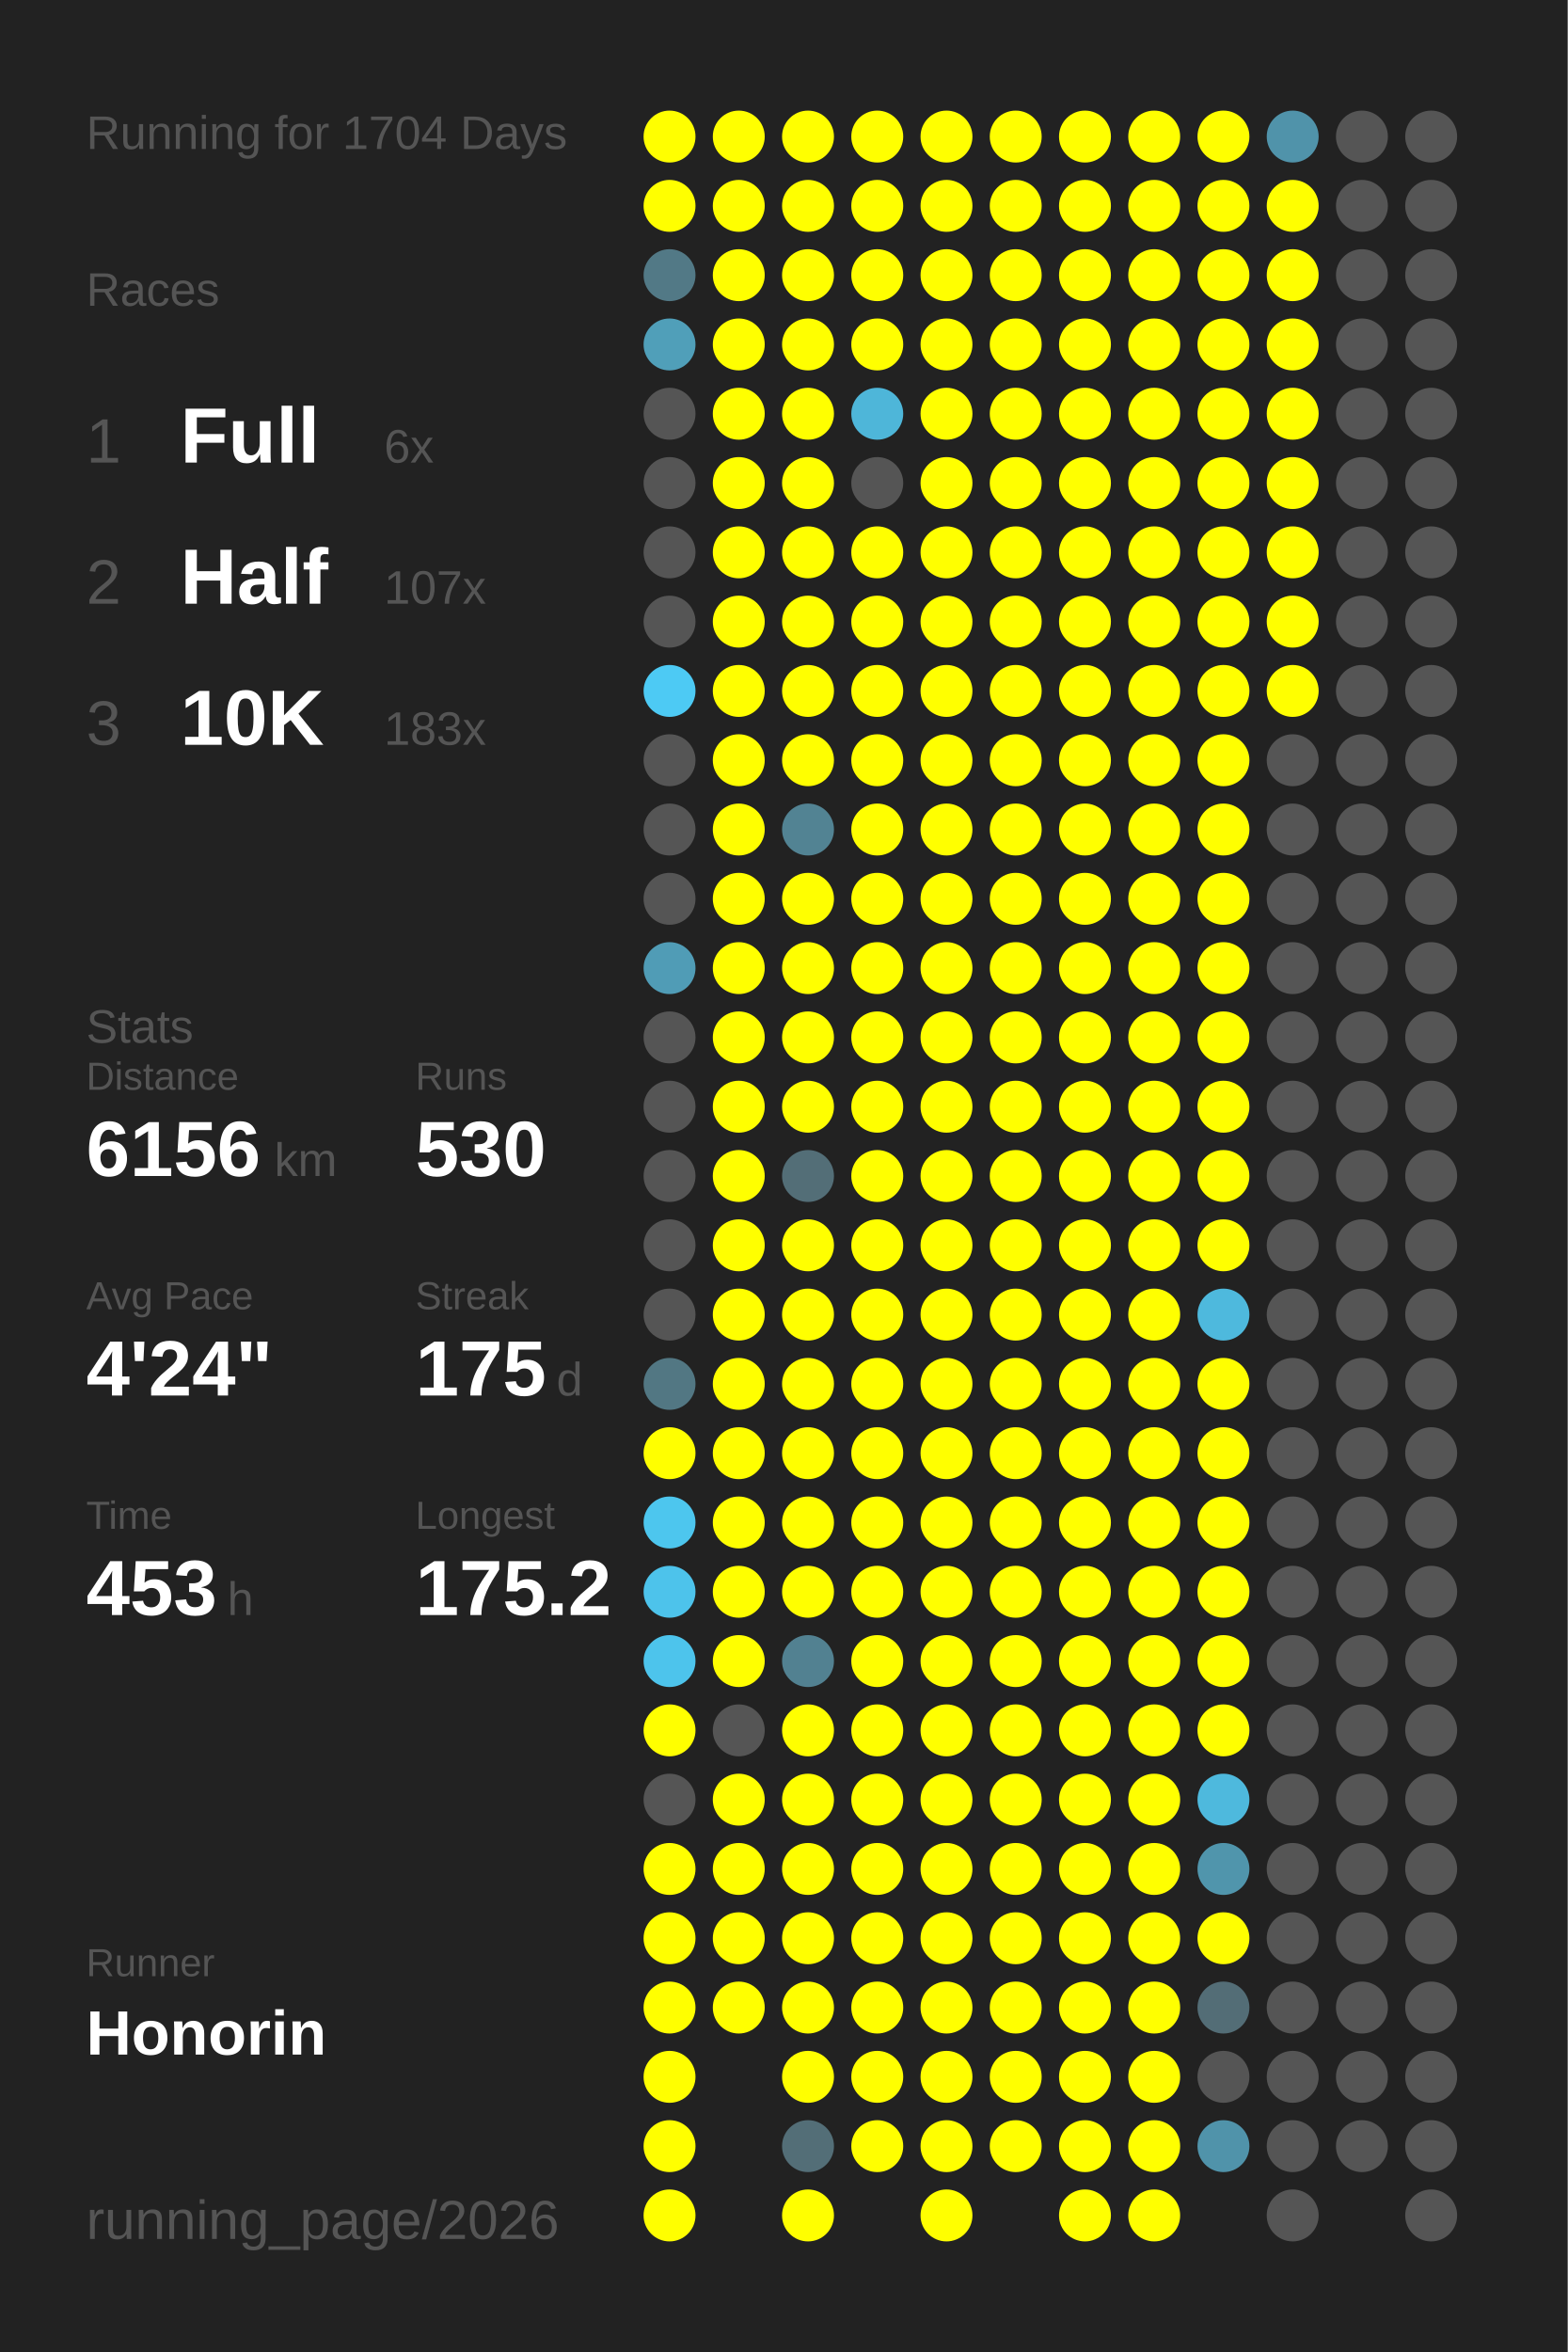
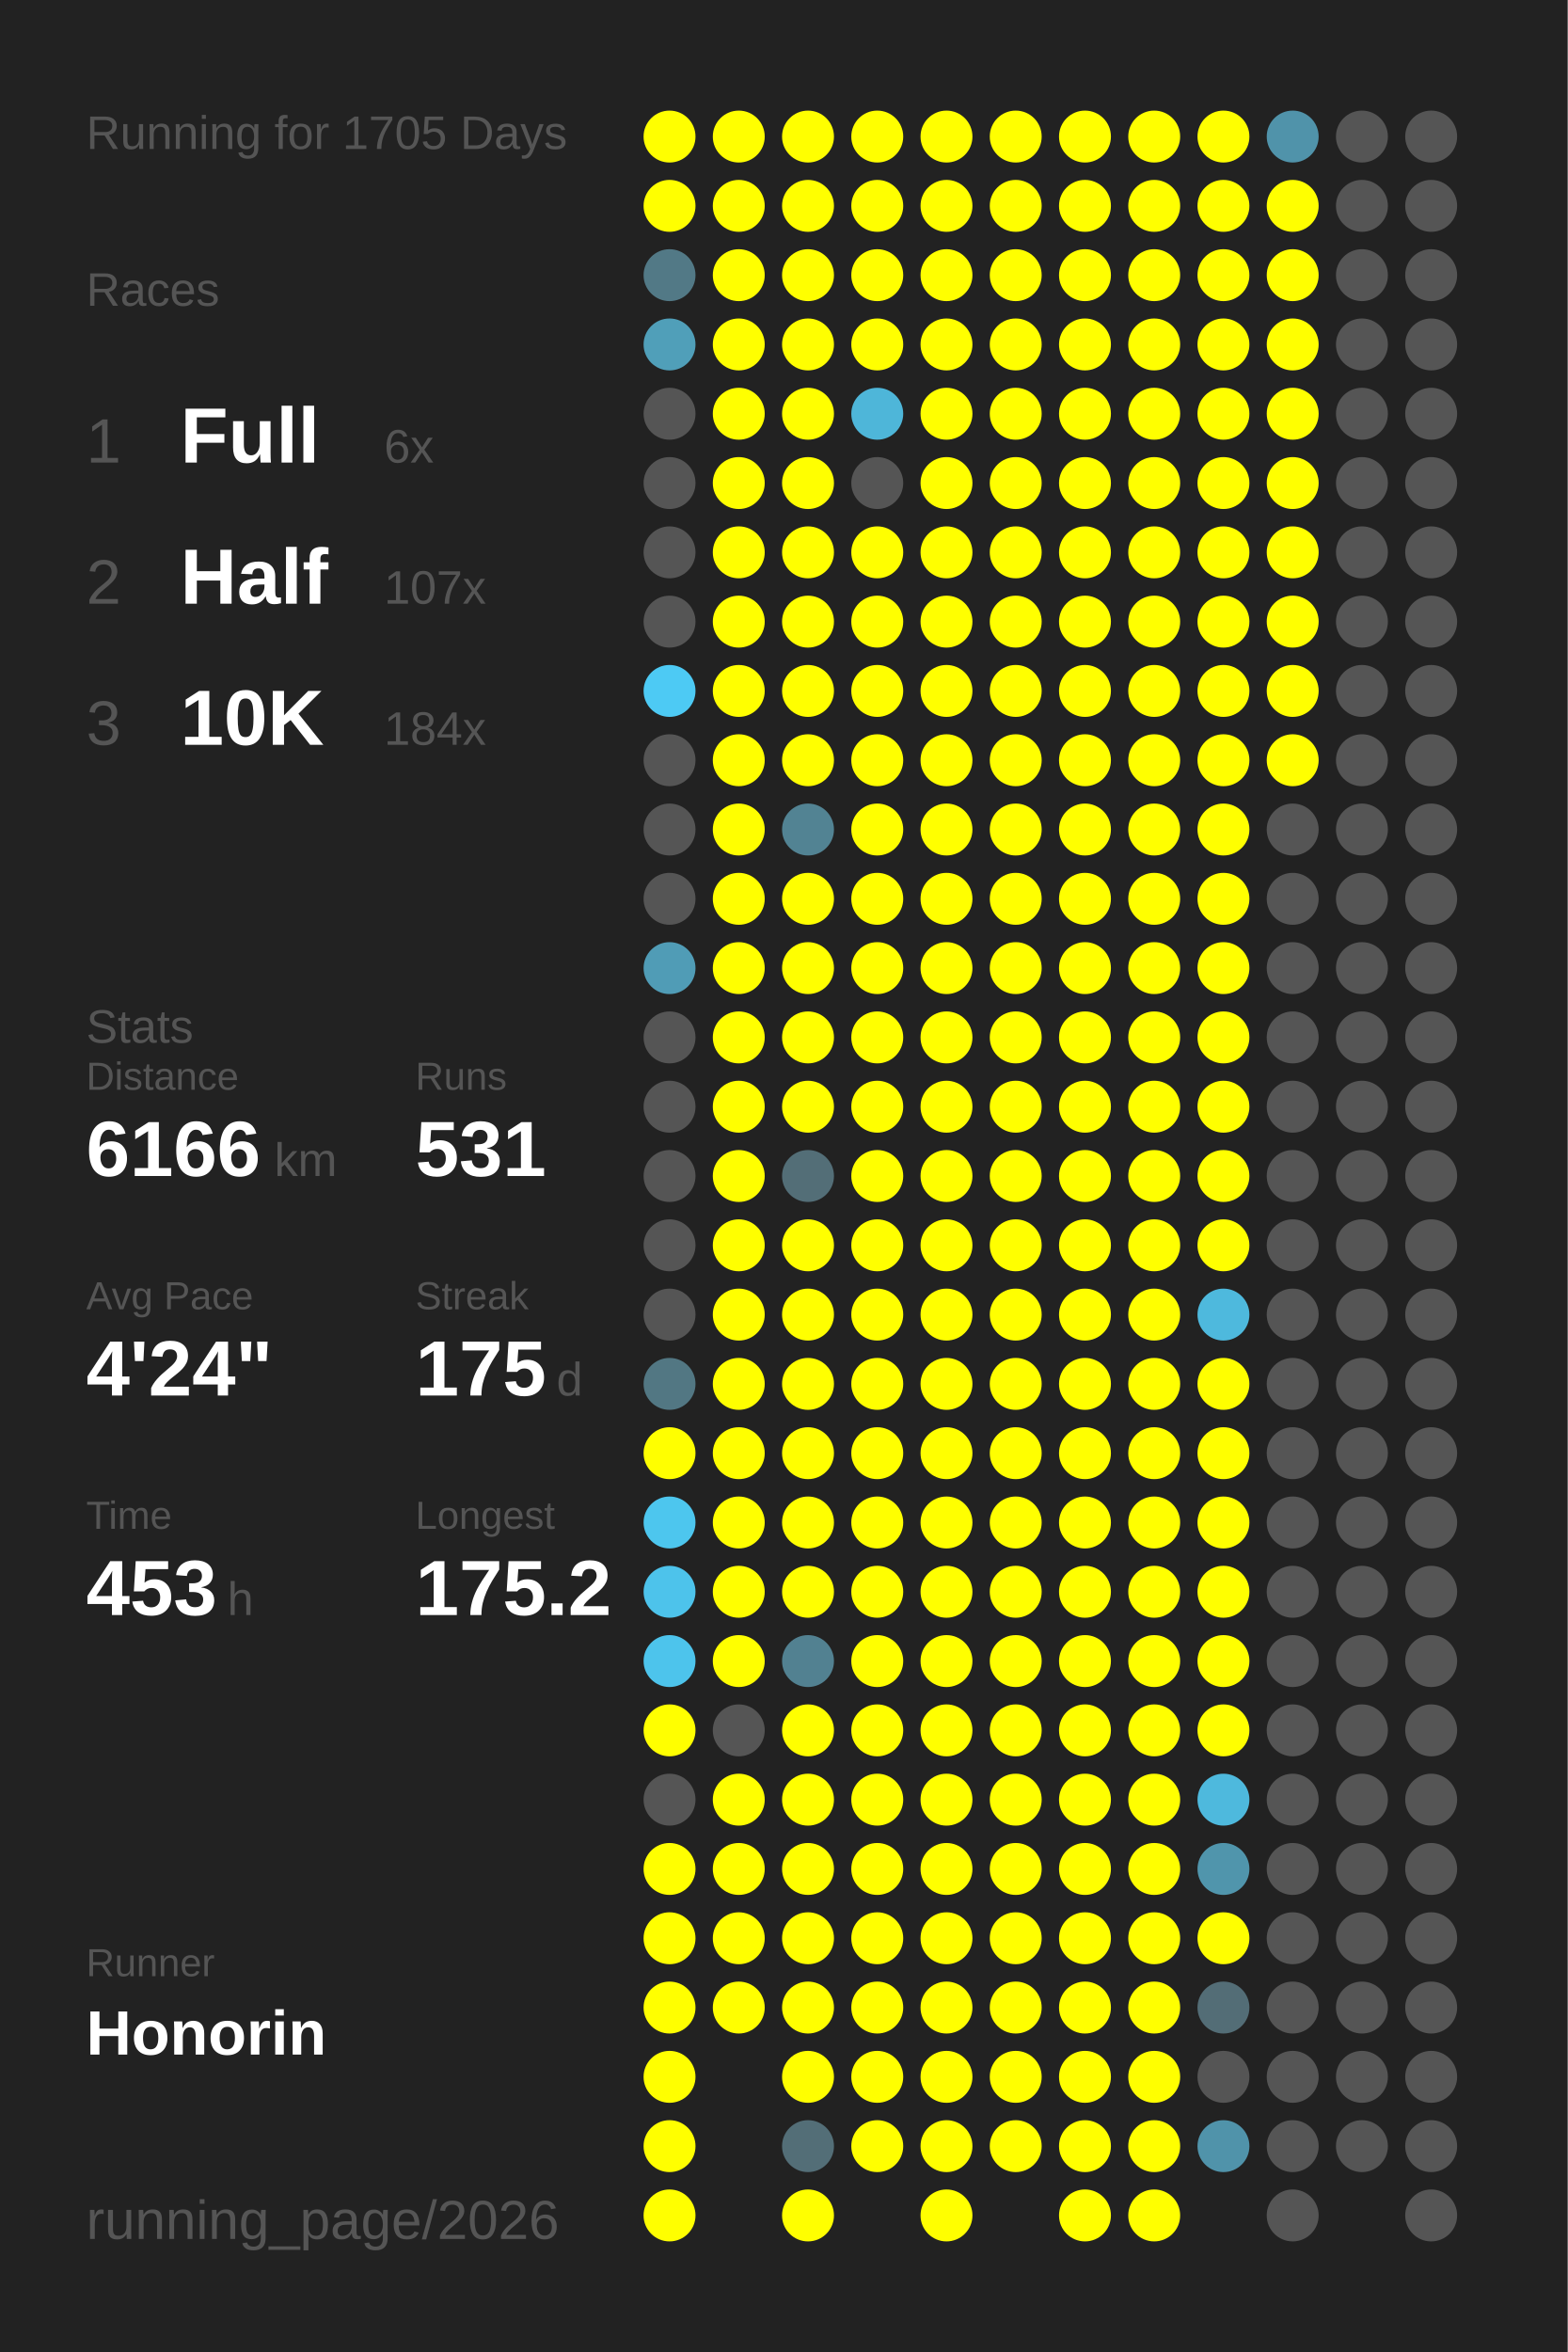
<svg xmlns="http://www.w3.org/2000/svg" baseProfile="full" height="300mm" version="1.1" viewBox="0,0,200,300" width="200mm">
  <defs />
  <rect fill="#222222" height="300" width="200" x="0" y="0" />
-   <text fill="#555555" style="font-size:6px; font-family:Arial;" x="11" y="19">Running for 1704 Days</text>
+   <text fill="#555555" style="font-size:6px; font-family:Arial;" x="11" y="19">Running for 1705 Days</text>
  <text fill="#555555" style="font-size:6px; font-family:Arial;" x="11" y="39">Races</text>
  <text fill="#555555" style="font-size:8px; font-family:Arial;" x="11" y="59">1</text>
  <text fill="#FFFFFF" style="font-size:10px; font-family:Arial; font-weight:bold;" x="23" y="59">Full</text>
  <text fill="#555555" style="font-size:6px; font-family:Arial;" x="49" y="59">6x</text>
  <text fill="#555555" style="font-size:8px; font-family:Arial;" x="11" y="77">2</text>
  <text fill="#FFFFFF" style="font-size:10px; font-family:Arial; font-weight:bold;" x="23" y="77">Half</text>
  <text fill="#555555" style="font-size:6px; font-family:Arial;" x="49" y="77">107x</text>
  <text fill="#555555" style="font-size:8px; font-family:Arial;" x="11" y="95">3</text>
  <text fill="#FFFFFF" style="font-size:10px; font-family:Arial; font-weight:bold;" x="23" y="95">10K</text>
-   <text fill="#555555" style="font-size:6px; font-family:Arial;" x="49" y="95">183x</text>
+   <text fill="#555555" style="font-size:6px; font-family:Arial;" x="49" y="95">184x</text>
  <text fill="#555555" style="font-size:6px; font-family:Arial;" x="11" y="133">Stats</text>
  <text fill="#555555" style="font-size:5px; font-family:Arial;" x="11" y="139">Distance</text>
-   <text fill="#FFFFFF" style="font-size:10px; font-family:Arial; font-weight:bold;" x="11" y="150">6156</text>
+   <text fill="#FFFFFF" style="font-size:10px; font-family:Arial; font-weight:bold;" x="11" y="150">6166</text>
  <text fill="#555555" style="font-size:6px; font-family:Arial;" x="35" y="150">km</text>
  <text fill="#555555" style="font-size:5px; font-family:Arial;" x="53" y="139">Runs</text>
-   <text fill="#FFFFFF" style="font-size:10px; font-family:Arial; font-weight:bold;" x="53" y="150">530</text>
+   <text fill="#FFFFFF" style="font-size:10px; font-family:Arial; font-weight:bold;" x="53" y="150">531</text>
  <text fill="#555555" style="font-size:5px; font-family:Arial;" x="11" y="167">Avg Pace</text>
  <text fill="#FFFFFF" style="font-size:10px; font-family:Arial; font-weight:bold;" x="11" y="178">4'24"</text>
  <text fill="#555555" style="font-size:5px; font-family:Arial;" x="53" y="167">Streak</text>
  <text fill="#FFFFFF" style="font-size:10px; font-family:Arial; font-weight:bold;" x="53" y="178">175</text>
  <text fill="#555555" style="font-size:6px; font-family:Arial;" x="71" y="178">d</text>
  <text fill="#555555" style="font-size:5px; font-family:Arial;" x="11" y="195">Time</text>
  <text fill="#FFFFFF" style="font-size:10px; font-family:Arial; font-weight:bold;" x="11" y="206">453</text>
  <text fill="#555555" style="font-size:6px; font-family:Arial;" x="29" y="206">h</text>
  <text fill="#555555" style="font-size:5px; font-family:Arial;" x="53" y="195">Longest</text>
  <text fill="#FFFFFF" style="font-size:10px; font-family:Arial; font-weight:bold;" x="53" y="206">175.2</text>
  <text fill="#555555" style="font-size:5px; font-family:Arial;" x="11" y="252.065">Runner</text>
  <text fill="#FFFFFF" style="font-size:8px; font-family:Arial; font-weight:bold;" x="11" y="262.065">Honorin</text>
  <text fill="#555555" style="font-size:7px; font-family:Arial;" x="11" y="285.581">running_page/2026</text>
  <circle cx="85.417" cy="17.419" fill="#FFFF00" r="3.312" />
  <circle cx="85.417" cy="26.258" fill="#FFFF00" r="3.312" />
  <circle cx="85.417" cy="35.097" fill="#527986" r="3.312" />
  <circle cx="85.417" cy="43.935" fill="#509fb9" r="3.312" />
  <circle cx="85.417" cy="52.774" fill="#555555" r="3.312" />
  <circle cx="85.417" cy="61.613" fill="#555555" r="3.312" />
  <circle cx="85.417" cy="70.452" fill="#555555" r="3.312" />
  <circle cx="85.417" cy="79.29" fill="#555555" r="3.312" />
  <circle cx="85.417" cy="88.129" fill="#4dcaf4" r="3.312" />
  <circle cx="85.417" cy="96.968" fill="#555555" r="3.312" />
  <circle cx="85.417" cy="105.806" fill="#555555" r="3.312" />
  <circle cx="85.417" cy="114.645" fill="#555555" r="3.312" />
  <circle cx="85.417" cy="123.484" fill="#509cb6" r="3.312" />
  <circle cx="85.417" cy="132.323" fill="#555555" r="3.312" />
  <circle cx="85.417" cy="141.161" fill="#555555" r="3.312" />
  <circle cx="85.417" cy="150" fill="#555555" r="3.312" />
  <circle cx="85.417" cy="158.839" fill="#555555" r="3.312" />
  <circle cx="85.417" cy="167.677" fill="#555555" r="3.312" />
  <circle cx="85.417" cy="176.516" fill="#527783" r="3.312" />
  <circle cx="85.417" cy="185.355" fill="#FFFF00" r="3.312" />
  <circle cx="85.417" cy="194.194" fill="#4dc6ee" r="3.312" />
  <circle cx="85.417" cy="203.032" fill="#4dc3eb" r="3.312" />
  <circle cx="85.417" cy="211.871" fill="#4dc4ec" r="3.312" />
  <circle cx="85.417" cy="220.71" fill="#FFFF00" r="3.312" />
  <circle cx="85.417" cy="229.548" fill="#555555" r="3.312" />
  <circle cx="85.417" cy="238.387" fill="#FFFF00" r="3.312" />
  <circle cx="85.417" cy="247.226" fill="#FFFF00" r="3.312" />
  <circle cx="85.417" cy="256.065" fill="#FFFF00" r="3.312" />
  <circle cx="85.417" cy="264.903" fill="#FFFF00" r="3.312" />
  <circle cx="85.417" cy="273.742" fill="#FFFF00" r="3.312" />
  <circle cx="85.417" cy="282.581" fill="#FFFF00" r="3.312" />
  <circle cx="94.25" cy="17.419" fill="#FFFF00" r="3.312" />
  <circle cx="94.25" cy="26.258" fill="#FFFF00" r="3.312" />
  <circle cx="94.25" cy="35.097" fill="#FFFF00" r="3.312" />
  <circle cx="94.25" cy="43.935" fill="#FFFF00" r="3.312" />
  <circle cx="94.25" cy="52.774" fill="#FFFF00" r="3.312" />
  <circle cx="94.25" cy="61.613" fill="#FFFF00" r="3.312" />
  <circle cx="94.25" cy="70.452" fill="#FFFF00" r="3.312" />
  <circle cx="94.25" cy="79.29" fill="#FFFF00" r="3.312" />
  <circle cx="94.25" cy="88.129" fill="#FFFF00" r="3.312" />
  <circle cx="94.25" cy="96.968" fill="#FFFF00" r="3.312" />
  <circle cx="94.25" cy="105.806" fill="#FFFF00" r="3.312" />
  <circle cx="94.25" cy="114.645" fill="#FFFF00" r="3.312" />
  <circle cx="94.25" cy="123.484" fill="#FFFF00" r="3.312" />
  <circle cx="94.25" cy="132.323" fill="#FFFF00" r="3.312" />
  <circle cx="94.25" cy="141.161" fill="#FFFF00" r="3.312" />
  <circle cx="94.25" cy="150" fill="#FFFF00" r="3.312" />
  <circle cx="94.25" cy="158.839" fill="#FFFF00" r="3.312" />
  <circle cx="94.25" cy="167.677" fill="#FFFF00" r="3.312" />
  <circle cx="94.25" cy="176.516" fill="#FFFF00" r="3.312" />
  <circle cx="94.25" cy="185.355" fill="#FFFF00" r="3.312" />
  <circle cx="94.25" cy="194.194" fill="#FFFF00" r="3.312" />
  <circle cx="94.25" cy="203.032" fill="#FFFF00" r="3.312" />
  <circle cx="94.25" cy="211.871" fill="#FFFF00" r="3.312" />
  <circle cx="94.25" cy="220.71" fill="#555555" r="3.312" />
  <circle cx="94.25" cy="229.548" fill="#FFFF00" r="3.312" />
  <circle cx="94.25" cy="238.387" fill="#FFFF00" r="3.312" />
  <circle cx="94.25" cy="247.226" fill="#FFFF00" r="3.312" />
  <circle cx="94.25" cy="256.065" fill="#FFFF00" r="3.312" />
  <circle cx="103.083" cy="17.419" fill="#FFFF00" r="3.312" />
  <circle cx="103.083" cy="26.258" fill="#FFFF00" r="3.312" />
  <circle cx="103.083" cy="35.097" fill="#FFFF00" r="3.312" />
  <circle cx="103.083" cy="43.935" fill="#FFFF00" r="3.312" />
  <circle cx="103.083" cy="52.774" fill="#FFFF00" r="3.312" />
  <circle cx="103.083" cy="61.613" fill="#FFFF00" r="3.312" />
  <circle cx="103.083" cy="70.452" fill="#FFFF00" r="3.312" />
  <circle cx="103.083" cy="79.29" fill="#FFFF00" r="3.312" />
  <circle cx="103.083" cy="88.129" fill="#FFFF00" r="3.312" />
  <circle cx="103.083" cy="96.968" fill="#FFFF00" r="3.312" />
  <circle cx="103.083" cy="105.806" fill="#528393" r="3.312" />
  <circle cx="103.083" cy="114.645" fill="#FFFF00" r="3.312" />
  <circle cx="103.083" cy="123.484" fill="#FFFF00" r="3.312" />
  <circle cx="103.083" cy="132.323" fill="#FFFF00" r="3.312" />
  <circle cx="103.083" cy="141.161" fill="#FFFF00" r="3.312" />
  <circle cx="103.083" cy="150" fill="#536e77" r="3.312" />
  <circle cx="103.083" cy="158.839" fill="#FFFF00" r="3.312" />
  <circle cx="103.083" cy="167.677" fill="#FFFF00" r="3.312" />
  <circle cx="103.083" cy="176.516" fill="#FFFF00" r="3.312" />
  <circle cx="103.083" cy="185.355" fill="#FFFF00" r="3.312" />
  <circle cx="103.083" cy="194.194" fill="#FFFF00" r="3.312" />
  <circle cx="103.083" cy="203.032" fill="#FFFF00" r="3.312" />
  <circle cx="103.083" cy="211.871" fill="#528191" r="3.312" />
  <circle cx="103.083" cy="220.71" fill="#FFFF00" r="3.312" />
  <circle cx="103.083" cy="229.548" fill="#FFFF00" r="3.312" />
  <circle cx="103.083" cy="238.387" fill="#FFFF00" r="3.312" />
  <circle cx="103.083" cy="247.226" fill="#FFFF00" r="3.312" />
  <circle cx="103.083" cy="256.065" fill="#FFFF00" r="3.312" />
  <circle cx="103.083" cy="264.903" fill="#FFFF00" r="3.312" />
  <circle cx="103.083" cy="273.742" fill="#536e77" r="3.312" />
  <circle cx="103.083" cy="282.581" fill="#FFFF00" r="3.312" />
  <circle cx="111.917" cy="17.419" fill="#FFFF00" r="3.312" />
  <circle cx="111.917" cy="26.258" fill="#FFFF00" r="3.312" />
  <circle cx="111.917" cy="35.097" fill="#FFFF00" r="3.312" />
  <circle cx="111.917" cy="43.935" fill="#FFFF00" r="3.312" />
  <circle cx="111.917" cy="52.774" fill="#4eb6d9" r="3.312" />
  <circle cx="111.917" cy="61.613" fill="#555555" r="3.312" />
  <circle cx="111.917" cy="70.452" fill="#FFFF00" r="3.312" />
  <circle cx="111.917" cy="79.29" fill="#FFFF00" r="3.312" />
  <circle cx="111.917" cy="88.129" fill="#FFFF00" r="3.312" />
  <circle cx="111.917" cy="96.968" fill="#FFFF00" r="3.312" />
  <circle cx="111.917" cy="105.806" fill="#FFFF00" r="3.312" />
  <circle cx="111.917" cy="114.645" fill="#FFFF00" r="3.312" />
  <circle cx="111.917" cy="123.484" fill="#FFFF00" r="3.312" />
  <circle cx="111.917" cy="132.323" fill="#FFFF00" r="3.312" />
  <circle cx="111.917" cy="141.161" fill="#FFFF00" r="3.312" />
  <circle cx="111.917" cy="150" fill="#FFFF00" r="3.312" />
  <circle cx="111.917" cy="158.839" fill="#FFFF00" r="3.312" />
  <circle cx="111.917" cy="167.677" fill="#FFFF00" r="3.312" />
  <circle cx="111.917" cy="176.516" fill="#FFFF00" r="3.312" />
  <circle cx="111.917" cy="185.355" fill="#FFFF00" r="3.312" />
  <circle cx="111.917" cy="194.194" fill="#FFFF00" r="3.312" />
  <circle cx="111.917" cy="203.032" fill="#FFFF00" r="3.312" />
  <circle cx="111.917" cy="211.871" fill="#FFFF00" r="3.312" />
  <circle cx="111.917" cy="220.71" fill="#FFFF00" r="3.312" />
  <circle cx="111.917" cy="229.548" fill="#FFFF00" r="3.312" />
  <circle cx="111.917" cy="238.387" fill="#FFFF00" r="3.312" />
  <circle cx="111.917" cy="247.226" fill="#FFFF00" r="3.312" />
  <circle cx="111.917" cy="256.065" fill="#FFFF00" r="3.312" />
  <circle cx="111.917" cy="264.903" fill="#FFFF00" r="3.312" />
  <circle cx="111.917" cy="273.742" fill="#FFFF00" r="3.312" />
  <circle cx="120.75" cy="17.419" fill="#FFFF00" r="3.312" />
  <circle cx="120.75" cy="26.258" fill="#FFFF00" r="3.312" />
  <circle cx="120.75" cy="35.097" fill="#FFFF00" r="3.312" />
  <circle cx="120.75" cy="43.935" fill="#FFFF00" r="3.312" />
  <circle cx="120.75" cy="52.774" fill="#FFFF00" r="3.312" />
  <circle cx="120.75" cy="61.613" fill="#FFFF00" r="3.312" />
  <circle cx="120.75" cy="70.452" fill="#FFFF00" r="3.312" />
  <circle cx="120.75" cy="79.29" fill="#FFFF00" r="3.312" />
  <circle cx="120.75" cy="88.129" fill="#FFFF00" r="3.312" />
  <circle cx="120.75" cy="96.968" fill="#FFFF00" r="3.312" />
  <circle cx="120.75" cy="105.806" fill="#FFFF00" r="3.312" />
  <circle cx="120.75" cy="114.645" fill="#FFFF00" r="3.312" />
  <circle cx="120.75" cy="123.484" fill="#FFFF00" r="3.312" />
  <circle cx="120.75" cy="132.323" fill="#FFFF00" r="3.312" />
  <circle cx="120.75" cy="141.161" fill="#FFFF00" r="3.312" />
  <circle cx="120.75" cy="150" fill="#FFFF00" r="3.312" />
  <circle cx="120.75" cy="158.839" fill="#FFFF00" r="3.312" />
  <circle cx="120.75" cy="167.677" fill="#FFFF00" r="3.312" />
  <circle cx="120.75" cy="176.516" fill="#FFFF00" r="3.312" />
  <circle cx="120.75" cy="185.355" fill="#FFFF00" r="3.312" />
  <circle cx="120.75" cy="194.194" fill="#FFFF00" r="3.312" />
  <circle cx="120.75" cy="203.032" fill="#FFFF00" r="3.312" />
  <circle cx="120.75" cy="211.871" fill="#FFFF00" r="3.312" />
  <circle cx="120.75" cy="220.71" fill="#FFFF00" r="3.312" />
  <circle cx="120.75" cy="229.548" fill="#FFFF00" r="3.312" />
  <circle cx="120.75" cy="238.387" fill="#FFFF00" r="3.312" />
  <circle cx="120.75" cy="247.226" fill="#FFFF00" r="3.312" />
  <circle cx="120.75" cy="256.065" fill="#FFFF00" r="3.312" />
  <circle cx="120.75" cy="264.903" fill="#FFFF00" r="3.312" />
  <circle cx="120.75" cy="273.742" fill="#FFFF00" r="3.312" />
  <circle cx="120.75" cy="282.581" fill="#FFFF00" r="3.312" />
  <circle cx="129.583" cy="17.419" fill="#FFFF00" r="3.312" />
  <circle cx="129.583" cy="26.258" fill="#FFFF00" r="3.312" />
  <circle cx="129.583" cy="35.097" fill="#FFFF00" r="3.312" />
  <circle cx="129.583" cy="43.935" fill="#FFFF00" r="3.312" />
  <circle cx="129.583" cy="52.774" fill="#FFFF00" r="3.312" />
  <circle cx="129.583" cy="61.613" fill="#FFFF00" r="3.312" />
  <circle cx="129.583" cy="70.452" fill="#FFFF00" r="3.312" />
  <circle cx="129.583" cy="79.29" fill="#FFFF00" r="3.312" />
  <circle cx="129.583" cy="88.129" fill="#FFFF00" r="3.312" />
  <circle cx="129.583" cy="96.968" fill="#FFFF00" r="3.312" />
  <circle cx="129.583" cy="105.806" fill="#FFFF00" r="3.312" />
  <circle cx="129.583" cy="114.645" fill="#FFFF00" r="3.312" />
  <circle cx="129.583" cy="123.484" fill="#FFFF00" r="3.312" />
  <circle cx="129.583" cy="132.323" fill="#FFFF00" r="3.312" />
  <circle cx="129.583" cy="141.161" fill="#FFFF00" r="3.312" />
  <circle cx="129.583" cy="150" fill="#FFFF00" r="3.312" />
  <circle cx="129.583" cy="158.839" fill="#FFFF00" r="3.312" />
  <circle cx="129.583" cy="167.677" fill="#FFFF00" r="3.312" />
  <circle cx="129.583" cy="176.516" fill="#FFFF00" r="3.312" />
  <circle cx="129.583" cy="185.355" fill="#FFFF00" r="3.312" />
  <circle cx="129.583" cy="194.194" fill="#FFFF00" r="3.312" />
  <circle cx="129.583" cy="203.032" fill="#FFFF00" r="3.312" />
  <circle cx="129.583" cy="211.871" fill="#FFFF00" r="3.312" />
  <circle cx="129.583" cy="220.71" fill="#FFFF00" r="3.312" />
  <circle cx="129.583" cy="229.548" fill="#FFFF00" r="3.312" />
  <circle cx="129.583" cy="238.387" fill="#FFFF00" r="3.312" />
  <circle cx="129.583" cy="247.226" fill="#FFFF00" r="3.312" />
  <circle cx="129.583" cy="256.065" fill="#FFFF00" r="3.312" />
  <circle cx="129.583" cy="264.903" fill="#FFFF00" r="3.312" />
  <circle cx="129.583" cy="273.742" fill="#FFFF00" r="3.312" />
  <circle cx="138.417" cy="17.419" fill="#FFFF00" r="3.312" />
  <circle cx="138.417" cy="26.258" fill="#FFFF00" r="3.312" />
  <circle cx="138.417" cy="35.097" fill="#FFFF00" r="3.312" />
  <circle cx="138.417" cy="43.935" fill="#FFFF00" r="3.312" />
  <circle cx="138.417" cy="52.774" fill="#FFFF00" r="3.312" />
  <circle cx="138.417" cy="61.613" fill="#FFFF00" r="3.312" />
  <circle cx="138.417" cy="70.452" fill="#FFFF00" r="3.312" />
  <circle cx="138.417" cy="79.29" fill="#FFFF00" r="3.312" />
  <circle cx="138.417" cy="88.129" fill="#FFFF00" r="3.312" />
  <circle cx="138.417" cy="96.968" fill="#FFFF00" r="3.312" />
  <circle cx="138.417" cy="105.806" fill="#FFFF00" r="3.312" />
  <circle cx="138.417" cy="114.645" fill="#FFFF00" r="3.312" />
  <circle cx="138.417" cy="123.484" fill="#FFFF00" r="3.312" />
  <circle cx="138.417" cy="132.323" fill="#FFFF00" r="3.312" />
  <circle cx="138.417" cy="141.161" fill="#FFFF00" r="3.312" />
  <circle cx="138.417" cy="150" fill="#FFFF00" r="3.312" />
  <circle cx="138.417" cy="158.839" fill="#FFFF00" r="3.312" />
  <circle cx="138.417" cy="167.677" fill="#FFFF00" r="3.312" />
  <circle cx="138.417" cy="176.516" fill="#FFFF00" r="3.312" />
  <circle cx="138.417" cy="185.355" fill="#FFFF00" r="3.312" />
  <circle cx="138.417" cy="194.194" fill="#FFFF00" r="3.312" />
  <circle cx="138.417" cy="203.032" fill="#FFFF00" r="3.312" />
  <circle cx="138.417" cy="211.871" fill="#FFFF00" r="3.312" />
  <circle cx="138.417" cy="220.71" fill="#FFFF00" r="3.312" />
  <circle cx="138.417" cy="229.548" fill="#FFFF00" r="3.312" />
  <circle cx="138.417" cy="238.387" fill="#FFFF00" r="3.312" />
  <circle cx="138.417" cy="247.226" fill="#FFFF00" r="3.312" />
  <circle cx="138.417" cy="256.065" fill="#FFFF00" r="3.312" />
  <circle cx="138.417" cy="264.903" fill="#FFFF00" r="3.312" />
  <circle cx="138.417" cy="273.742" fill="#FFFF00" r="3.312" />
  <circle cx="138.417" cy="282.581" fill="#FFFF00" r="3.312" />
  <circle cx="147.25" cy="17.419" fill="#FFFF00" r="3.312" />
  <circle cx="147.25" cy="26.258" fill="#FFFF00" r="3.312" />
  <circle cx="147.25" cy="35.097" fill="#FFFF00" r="3.312" />
  <circle cx="147.25" cy="43.935" fill="#FFFF00" r="3.312" />
  <circle cx="147.25" cy="52.774" fill="#FFFF00" r="3.312" />
  <circle cx="147.25" cy="61.613" fill="#FFFF00" r="3.312" />
  <circle cx="147.25" cy="70.452" fill="#FFFF00" r="3.312" />
  <circle cx="147.25" cy="79.29" fill="#FFFF00" r="3.312" />
  <circle cx="147.25" cy="88.129" fill="#FFFF00" r="3.312" />
  <circle cx="147.25" cy="96.968" fill="#FFFF00" r="3.312" />
  <circle cx="147.25" cy="105.806" fill="#FFFF00" r="3.312" />
  <circle cx="147.25" cy="114.645" fill="#FFFF00" r="3.312" />
  <circle cx="147.25" cy="123.484" fill="#FFFF00" r="3.312" />
  <circle cx="147.25" cy="132.323" fill="#FFFF00" r="3.312" />
  <circle cx="147.25" cy="141.161" fill="#FFFF00" r="3.312" />
  <circle cx="147.25" cy="150" fill="#FFFF00" r="3.312" />
  <circle cx="147.25" cy="158.839" fill="#FFFF00" r="3.312" />
  <circle cx="147.25" cy="167.677" fill="#FFFF00" r="3.312" />
  <circle cx="147.25" cy="176.516" fill="#FFFF00" r="3.312" />
  <circle cx="147.25" cy="185.355" fill="#FFFF00" r="3.312" />
  <circle cx="147.25" cy="194.194" fill="#FFFF00" r="3.312" />
  <circle cx="147.25" cy="203.032" fill="#FFFF00" r="3.312" />
  <circle cx="147.25" cy="211.871" fill="#FFFF00" r="3.312" />
  <circle cx="147.25" cy="220.71" fill="#FFFF00" r="3.312" />
  <circle cx="147.25" cy="229.548" fill="#FFFF00" r="3.312" />
  <circle cx="147.25" cy="238.387" fill="#FFFF00" r="3.312" />
  <circle cx="147.25" cy="247.226" fill="#FFFF00" r="3.312" />
  <circle cx="147.25" cy="256.065" fill="#FFFF00" r="3.312" />
  <circle cx="147.25" cy="264.903" fill="#FFFF00" r="3.312" />
  <circle cx="147.25" cy="273.742" fill="#FFFF00" r="3.312" />
  <circle cx="147.25" cy="282.581" fill="#FFFF00" r="3.312" />
  <circle cx="156.083" cy="17.419" fill="#FFFF00" r="3.312" />
  <circle cx="156.083" cy="26.258" fill="#FFFF00" r="3.312" />
  <circle cx="156.083" cy="35.097" fill="#FFFF00" r="3.312" />
  <circle cx="156.083" cy="43.935" fill="#FFFF00" r="3.312" />
  <circle cx="156.083" cy="52.774" fill="#FFFF00" r="3.312" />
  <circle cx="156.083" cy="61.613" fill="#FFFF00" r="3.312" />
  <circle cx="156.083" cy="70.452" fill="#FFFF00" r="3.312" />
  <circle cx="156.083" cy="79.29" fill="#FFFF00" r="3.312" />
  <circle cx="156.083" cy="88.129" fill="#FFFF00" r="3.312" />
  <circle cx="156.083" cy="96.968" fill="#FFFF00" r="3.312" />
  <circle cx="156.083" cy="105.806" fill="#FFFF00" r="3.312" />
  <circle cx="156.083" cy="114.645" fill="#FFFF00" r="3.312" />
  <circle cx="156.083" cy="123.484" fill="#FFFF00" r="3.312" />
  <circle cx="156.083" cy="132.323" fill="#FFFF00" r="3.312" />
  <circle cx="156.083" cy="141.161" fill="#FFFF00" r="3.312" />
  <circle cx="156.083" cy="150" fill="#FFFF00" r="3.312" />
  <circle cx="156.083" cy="158.839" fill="#FFFF00" r="3.312" />
  <circle cx="156.083" cy="167.677" fill="#4eb9dd" r="3.312" />
  <circle cx="156.083" cy="176.516" fill="#FFFF00" r="3.312" />
  <circle cx="156.083" cy="185.355" fill="#FFFF00" r="3.312" />
  <circle cx="156.083" cy="194.194" fill="#FFFF00" r="3.312" />
  <circle cx="156.083" cy="203.032" fill="#FFFF00" r="3.312" />
  <circle cx="156.083" cy="211.871" fill="#FFFF00" r="3.312" />
  <circle cx="156.083" cy="220.71" fill="#FFFF00" r="3.312" />
  <circle cx="156.083" cy="229.548" fill="#4eb9dd" r="3.312" />
  <circle cx="156.083" cy="238.387" fill="#5095ac" r="3.312" />
  <circle cx="156.083" cy="247.226" fill="#FFFF00" r="3.312" />
  <circle cx="156.083" cy="256.065" fill="#536d76" r="3.312" />
  <circle cx="156.083" cy="264.903" fill="#555555" r="3.312" />
  <circle cx="156.083" cy="273.742" fill="#5093aa" r="3.312" />
  <circle cx="164.917" cy="17.419" fill="#5093aa" r="3.312" />
  <circle cx="164.917" cy="26.258" fill="#FFFF00" r="3.312" />
  <circle cx="164.917" cy="35.097" fill="#FFFF00" r="3.312" />
  <circle cx="164.917" cy="43.935" fill="#FFFF00" r="3.312" />
  <circle cx="164.917" cy="52.774" fill="#FFFF00" r="3.312" />
  <circle cx="164.917" cy="61.613" fill="#FFFF00" r="3.312" />
  <circle cx="164.917" cy="70.452" fill="#FFFF00" r="3.312" />
  <circle cx="164.917" cy="79.29" fill="#FFFF00" r="3.312" />
  <circle cx="164.917" cy="88.129" fill="#FFFF00" r="3.312" />
-   <circle cx="164.917" cy="96.968" fill="#555555" r="3.312" />
+   <circle cx="164.917" cy="96.968" fill="#FFFF00" r="3.312" />
  <circle cx="164.917" cy="105.806" fill="#555555" r="3.312" />
  <circle cx="164.917" cy="114.645" fill="#555555" r="3.312" />
  <circle cx="164.917" cy="123.484" fill="#555555" r="3.312" />
  <circle cx="164.917" cy="132.323" fill="#555555" r="3.312" />
  <circle cx="164.917" cy="141.161" fill="#555555" r="3.312" />
  <circle cx="164.917" cy="150" fill="#555555" r="3.312" />
  <circle cx="164.917" cy="158.839" fill="#555555" r="3.312" />
  <circle cx="164.917" cy="167.677" fill="#555555" r="3.312" />
  <circle cx="164.917" cy="176.516" fill="#555555" r="3.312" />
  <circle cx="164.917" cy="185.355" fill="#555555" r="3.312" />
  <circle cx="164.917" cy="194.194" fill="#555555" r="3.312" />
  <circle cx="164.917" cy="203.032" fill="#555555" r="3.312" />
  <circle cx="164.917" cy="211.871" fill="#555555" r="3.312" />
  <circle cx="164.917" cy="220.71" fill="#555555" r="3.312" />
  <circle cx="164.917" cy="229.548" fill="#555555" r="3.312" />
  <circle cx="164.917" cy="238.387" fill="#555555" r="3.312" />
  <circle cx="164.917" cy="247.226" fill="#555555" r="3.312" />
  <circle cx="164.917" cy="256.065" fill="#555555" r="3.312" />
  <circle cx="164.917" cy="264.903" fill="#555555" r="3.312" />
  <circle cx="164.917" cy="273.742" fill="#555555" r="3.312" />
  <circle cx="164.917" cy="282.581" fill="#555555" r="3.312" />
  <circle cx="173.75" cy="17.419" fill="#555555" r="3.312" />
  <circle cx="173.75" cy="26.258" fill="#555555" r="3.312" />
  <circle cx="173.75" cy="35.097" fill="#555555" r="3.312" />
  <circle cx="173.75" cy="43.935" fill="#555555" r="3.312" />
  <circle cx="173.75" cy="52.774" fill="#555555" r="3.312" />
  <circle cx="173.75" cy="61.613" fill="#555555" r="3.312" />
  <circle cx="173.75" cy="70.452" fill="#555555" r="3.312" />
  <circle cx="173.75" cy="79.29" fill="#555555" r="3.312" />
  <circle cx="173.75" cy="88.129" fill="#555555" r="3.312" />
  <circle cx="173.75" cy="96.968" fill="#555555" r="3.312" />
  <circle cx="173.75" cy="105.806" fill="#555555" r="3.312" />
  <circle cx="173.75" cy="114.645" fill="#555555" r="3.312" />
  <circle cx="173.75" cy="123.484" fill="#555555" r="3.312" />
  <circle cx="173.75" cy="132.323" fill="#555555" r="3.312" />
  <circle cx="173.75" cy="141.161" fill="#555555" r="3.312" />
  <circle cx="173.75" cy="150" fill="#555555" r="3.312" />
  <circle cx="173.75" cy="158.839" fill="#555555" r="3.312" />
  <circle cx="173.75" cy="167.677" fill="#555555" r="3.312" />
  <circle cx="173.75" cy="176.516" fill="#555555" r="3.312" />
  <circle cx="173.75" cy="185.355" fill="#555555" r="3.312" />
  <circle cx="173.75" cy="194.194" fill="#555555" r="3.312" />
  <circle cx="173.75" cy="203.032" fill="#555555" r="3.312" />
  <circle cx="173.75" cy="211.871" fill="#555555" r="3.312" />
  <circle cx="173.75" cy="220.71" fill="#555555" r="3.312" />
  <circle cx="173.75" cy="229.548" fill="#555555" r="3.312" />
  <circle cx="173.75" cy="238.387" fill="#555555" r="3.312" />
  <circle cx="173.75" cy="247.226" fill="#555555" r="3.312" />
  <circle cx="173.75" cy="256.065" fill="#555555" r="3.312" />
  <circle cx="173.75" cy="264.903" fill="#555555" r="3.312" />
  <circle cx="173.75" cy="273.742" fill="#555555" r="3.312" />
  <circle cx="182.583" cy="17.419" fill="#555555" r="3.312" />
  <circle cx="182.583" cy="26.258" fill="#555555" r="3.312" />
  <circle cx="182.583" cy="35.097" fill="#555555" r="3.312" />
  <circle cx="182.583" cy="43.935" fill="#555555" r="3.312" />
  <circle cx="182.583" cy="52.774" fill="#555555" r="3.312" />
  <circle cx="182.583" cy="61.613" fill="#555555" r="3.312" />
  <circle cx="182.583" cy="70.452" fill="#555555" r="3.312" />
  <circle cx="182.583" cy="79.29" fill="#555555" r="3.312" />
  <circle cx="182.583" cy="88.129" fill="#555555" r="3.312" />
  <circle cx="182.583" cy="96.968" fill="#555555" r="3.312" />
  <circle cx="182.583" cy="105.806" fill="#555555" r="3.312" />
  <circle cx="182.583" cy="114.645" fill="#555555" r="3.312" />
  <circle cx="182.583" cy="123.484" fill="#555555" r="3.312" />
  <circle cx="182.583" cy="132.323" fill="#555555" r="3.312" />
  <circle cx="182.583" cy="141.161" fill="#555555" r="3.312" />
  <circle cx="182.583" cy="150" fill="#555555" r="3.312" />
  <circle cx="182.583" cy="158.839" fill="#555555" r="3.312" />
  <circle cx="182.583" cy="167.677" fill="#555555" r="3.312" />
  <circle cx="182.583" cy="176.516" fill="#555555" r="3.312" />
  <circle cx="182.583" cy="185.355" fill="#555555" r="3.312" />
  <circle cx="182.583" cy="194.194" fill="#555555" r="3.312" />
  <circle cx="182.583" cy="203.032" fill="#555555" r="3.312" />
  <circle cx="182.583" cy="211.871" fill="#555555" r="3.312" />
  <circle cx="182.583" cy="220.71" fill="#555555" r="3.312" />
  <circle cx="182.583" cy="229.548" fill="#555555" r="3.312" />
  <circle cx="182.583" cy="238.387" fill="#555555" r="3.312" />
  <circle cx="182.583" cy="247.226" fill="#555555" r="3.312" />
  <circle cx="182.583" cy="256.065" fill="#555555" r="3.312" />
  <circle cx="182.583" cy="264.903" fill="#555555" r="3.312" />
  <circle cx="182.583" cy="273.742" fill="#555555" r="3.312" />
  <circle cx="182.583" cy="282.581" fill="#555555" r="3.312" />
</svg>
